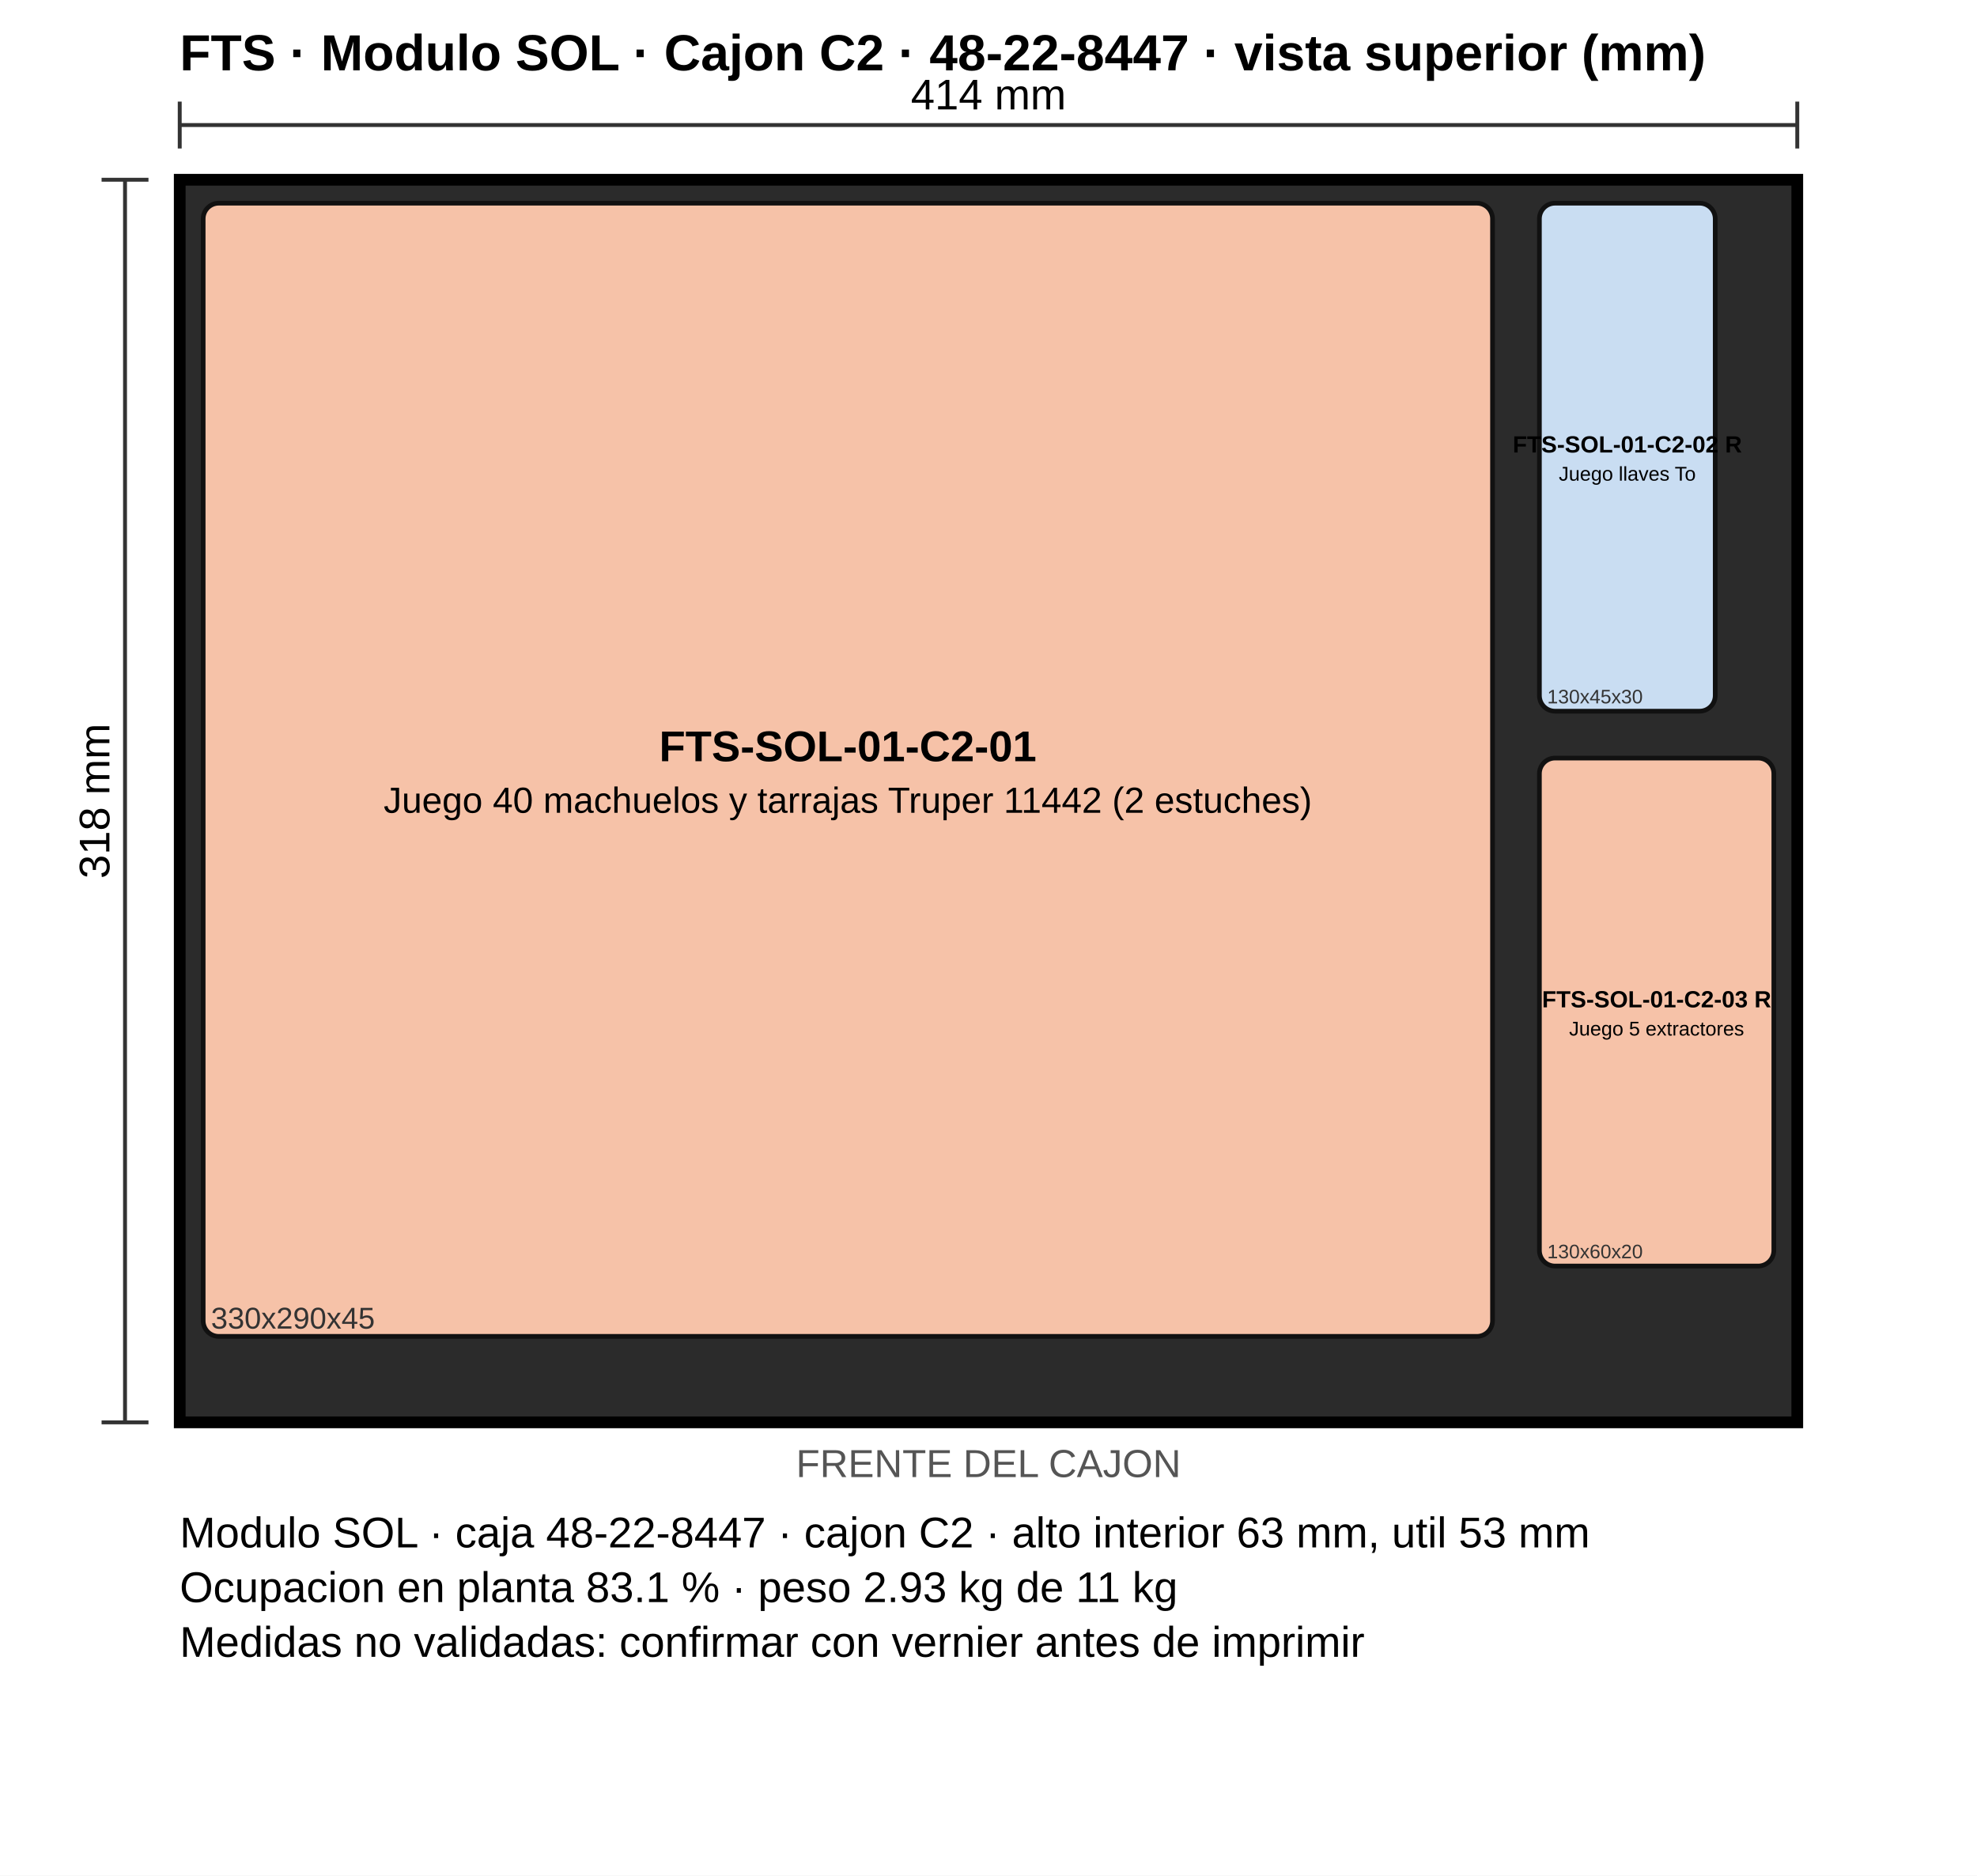
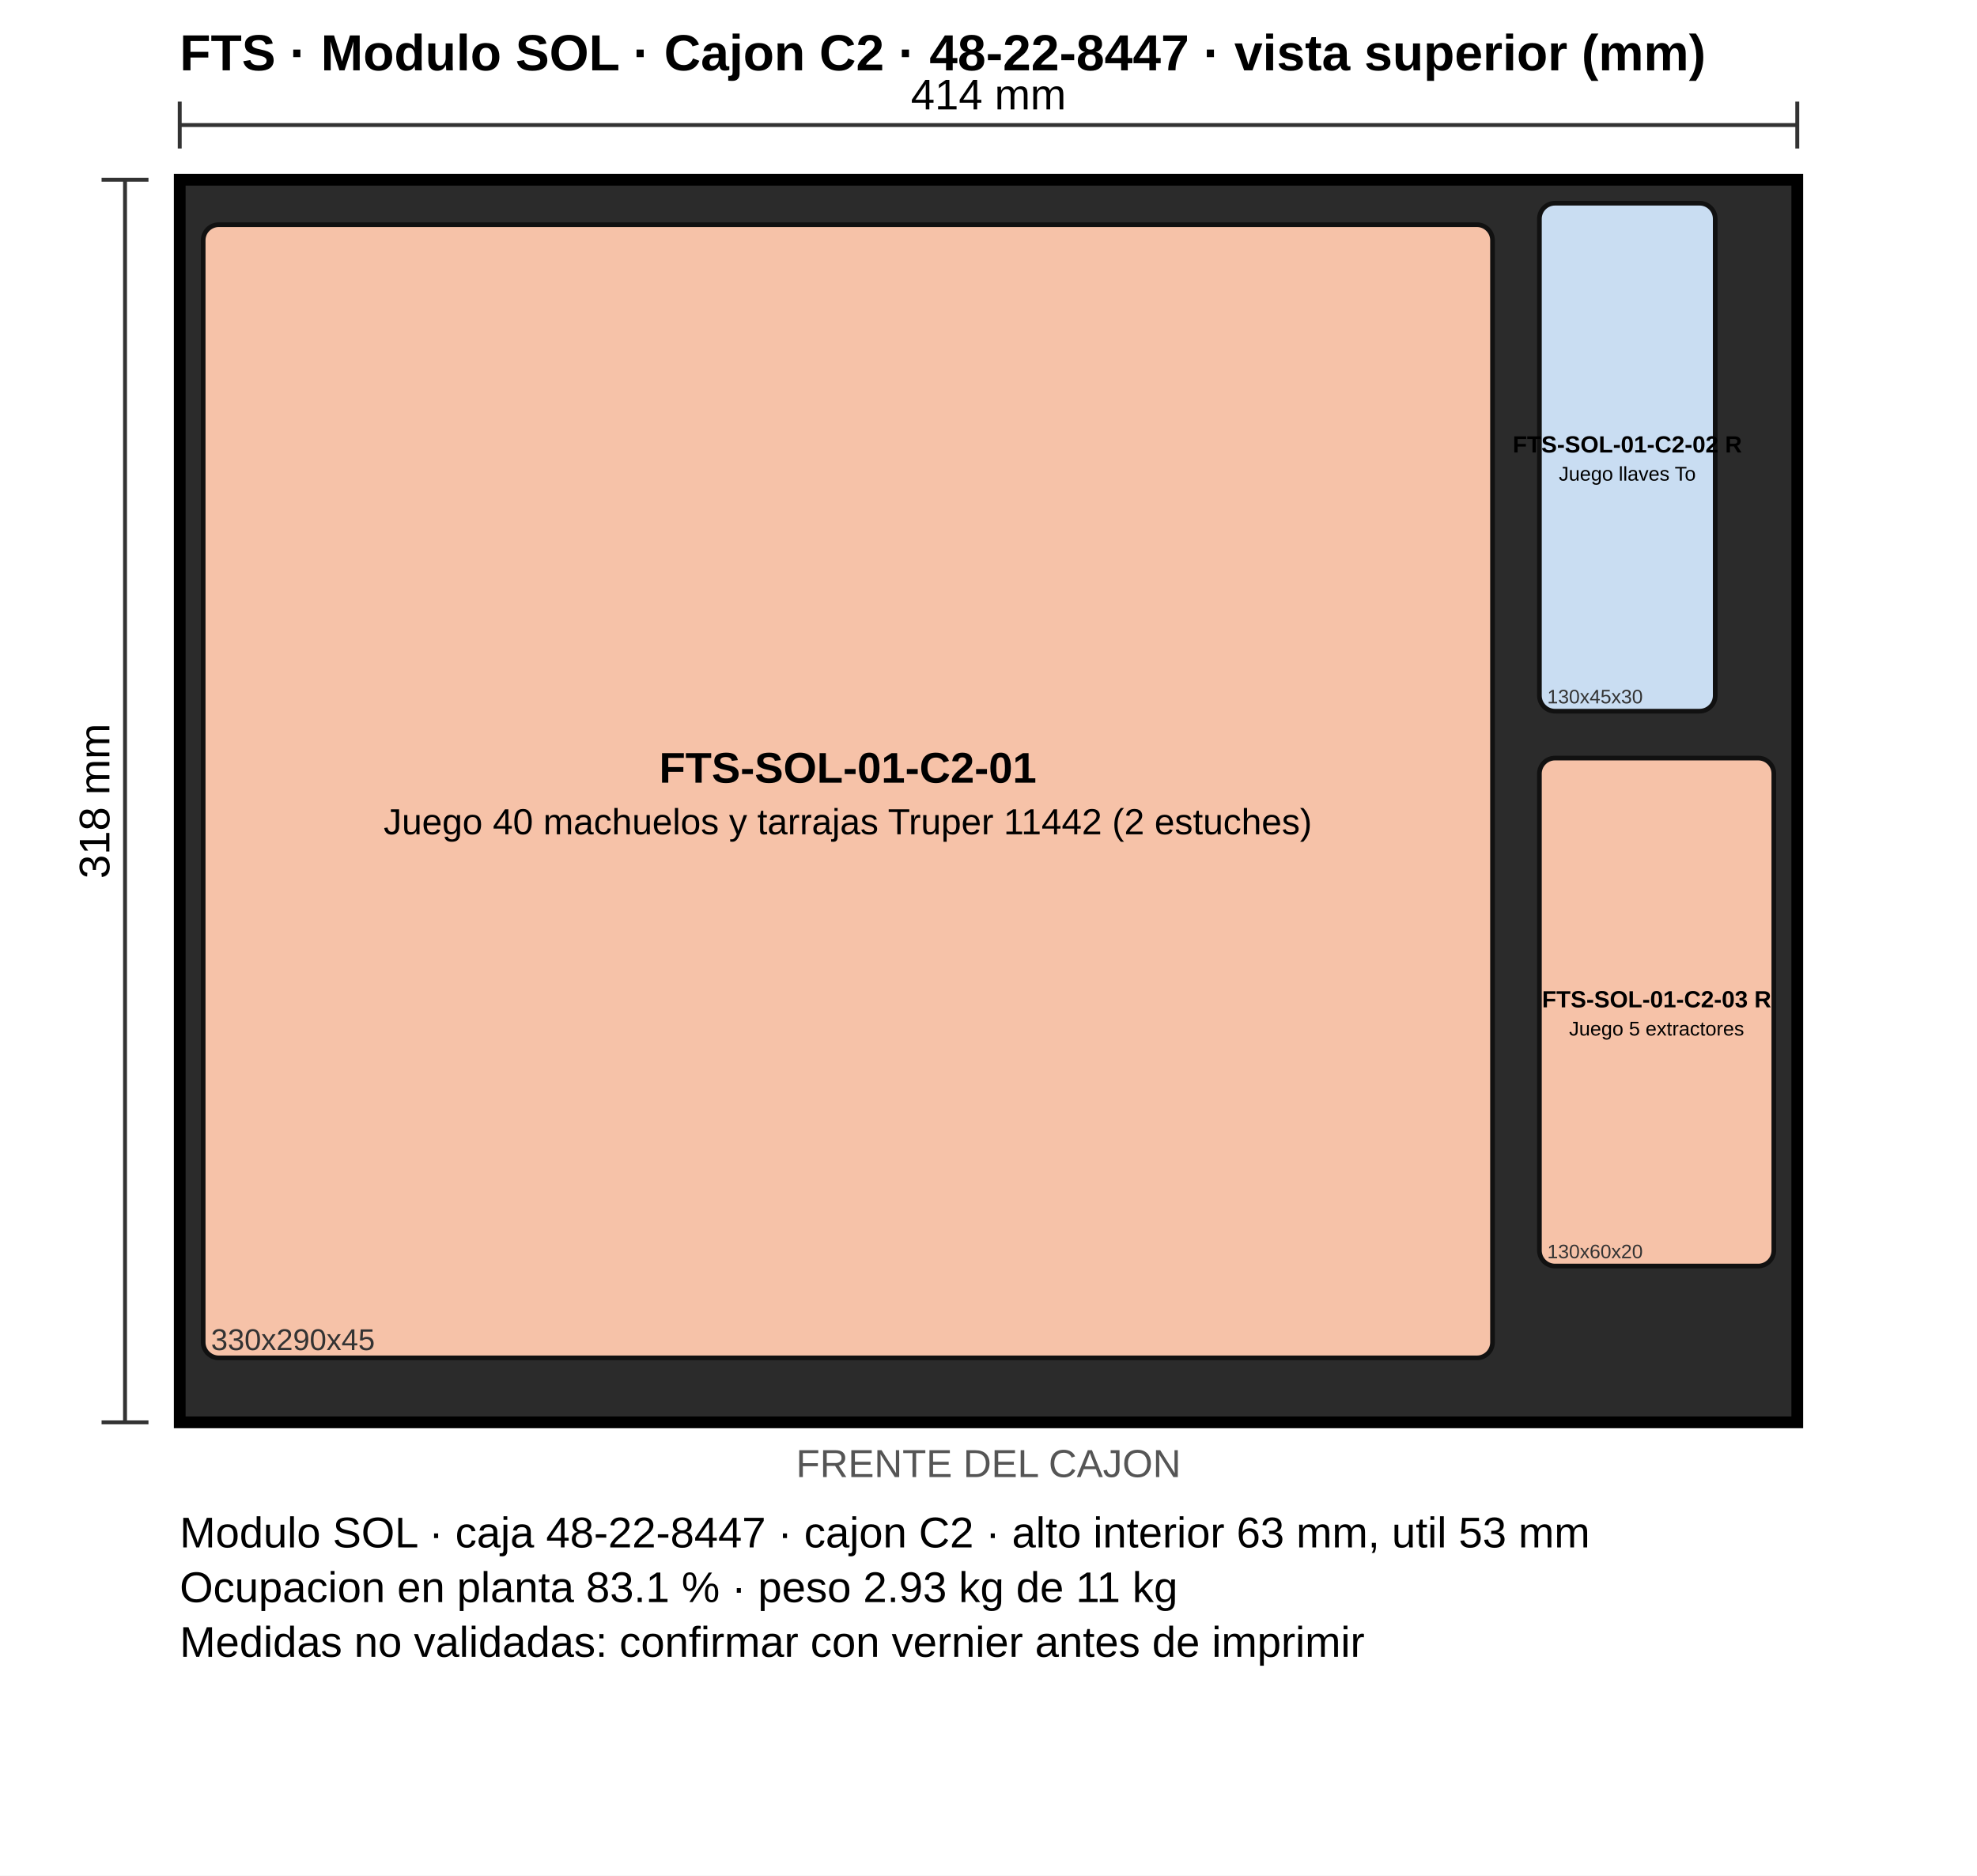
<svg xmlns="http://www.w3.org/2000/svg" viewBox="0 0 506 480" width="810" font-family="Arial, sans-serif">
  <rect x="0" y="0" width="506" height="480" fill="#ffffff" />
  <text x="46" y="18" font-size="13" font-weight="bold">FTS · Modulo SOL · Cajon C2 · 48-22-8447 · vista superior (mm)</text>
  <rect x="46" y="46" width="414" height="318" fill="#2b2b2b" stroke="#000" stroke-width="3" />
  <line x1="46" y1="32" x2="460" y2="32" stroke="#333" stroke-width="1" />
  <line x1="46" y1="26" x2="46" y2="38" stroke="#333" />
  <line x1="460" y1="26" x2="460" y2="38" stroke="#333" />
  <text x="253.0" y="28" font-size="11" text-anchor="middle">414 mm</text>
  <line x1="32" y1="46" x2="32" y2="364" stroke="#333" />
  <line x1="26" y1="46" x2="38" y2="46" stroke="#333" />
  <line x1="26" y1="364" x2="38" y2="364" stroke="#333" />
  <text x="28" y="205.0" font-size="11" text-anchor="middle" transform="rotate(-90 28 205.0)">318 mm</text>
  <text x="253.0" y="378" font-size="10" text-anchor="middle" fill="#555">FRENTE DEL CAJON</text>
-   <rect x="52" y="52" width="330" height="290" rx="4" fill="#F6C2A8" stroke="#111" stroke-width="1.2" />
-   <text x="217.0" y="194.8" font-size="11.0" text-anchor="middle" font-weight="bold">FTS-SOL-01-C2-01</text>
-   <text x="217.0" y="208.0" font-size="9.3" text-anchor="middle">Juego 40 machuelos y tarrajas Truper 11442 (2 estuches)</text>
-   <text x="54" y="340" font-size="7.7" fill="#333">330x290x45</text>
+   <rect x="52" y="57.5" width="330" height="290" rx="4" fill="#F6C2A8" stroke="#111" stroke-width="1.2" />
+   <text x="217.0" y="200.3" font-size="11.0" text-anchor="middle" font-weight="bold">FTS-SOL-01-C2-01</text>
+   <text x="217.0" y="213.5" font-size="9.3" text-anchor="middle">Juego 40 machuelos y tarrajas Truper 11442 (2 estuches)</text>
+   <text x="54" y="345.5" font-size="7.7" fill="#333">330x290x45</text>
  <rect x="394" y="52" width="45" height="130" rx="4" fill="#C9DDF2" stroke="#111" stroke-width="1.2" />
  <text x="416.5" y="115.8" font-size="6.0" text-anchor="middle" font-weight="bold">FTS-SOL-01-C2-02 R</text>
  <text x="416.5" y="123.0" font-size="5.1" text-anchor="middle">Juego llaves To</text>
  <text x="396" y="180" font-size="5.0" fill="#333">130x45x30</text>
  <rect x="394" y="194" width="60" height="130" rx="4" fill="#F6C2A8" stroke="#111" stroke-width="1.2" />
  <text x="424.0" y="257.8" font-size="6.0" text-anchor="middle" font-weight="bold">FTS-SOL-01-C2-03 R</text>
  <text x="424.0" y="265.0" font-size="5.1" text-anchor="middle">Juego 5 extractores </text>
  <text x="396" y="322" font-size="5.0" fill="#333">130x60x20</text>
  <text x="46" y="396" font-size="11" fill="#000">Modulo SOL · caja 48-22-8447 · cajon C2 · alto interior 63 mm, util 53 mm</text>
  <text x="46" y="410" font-size="11" fill="#000">Ocupacion en planta 83.1 % · peso 2.93 kg de 11 kg</text>
  <text x="46" y="424" font-size="11" fill="#000">Medidas no validadas: confirmar con vernier antes de imprimir</text>
</svg>
